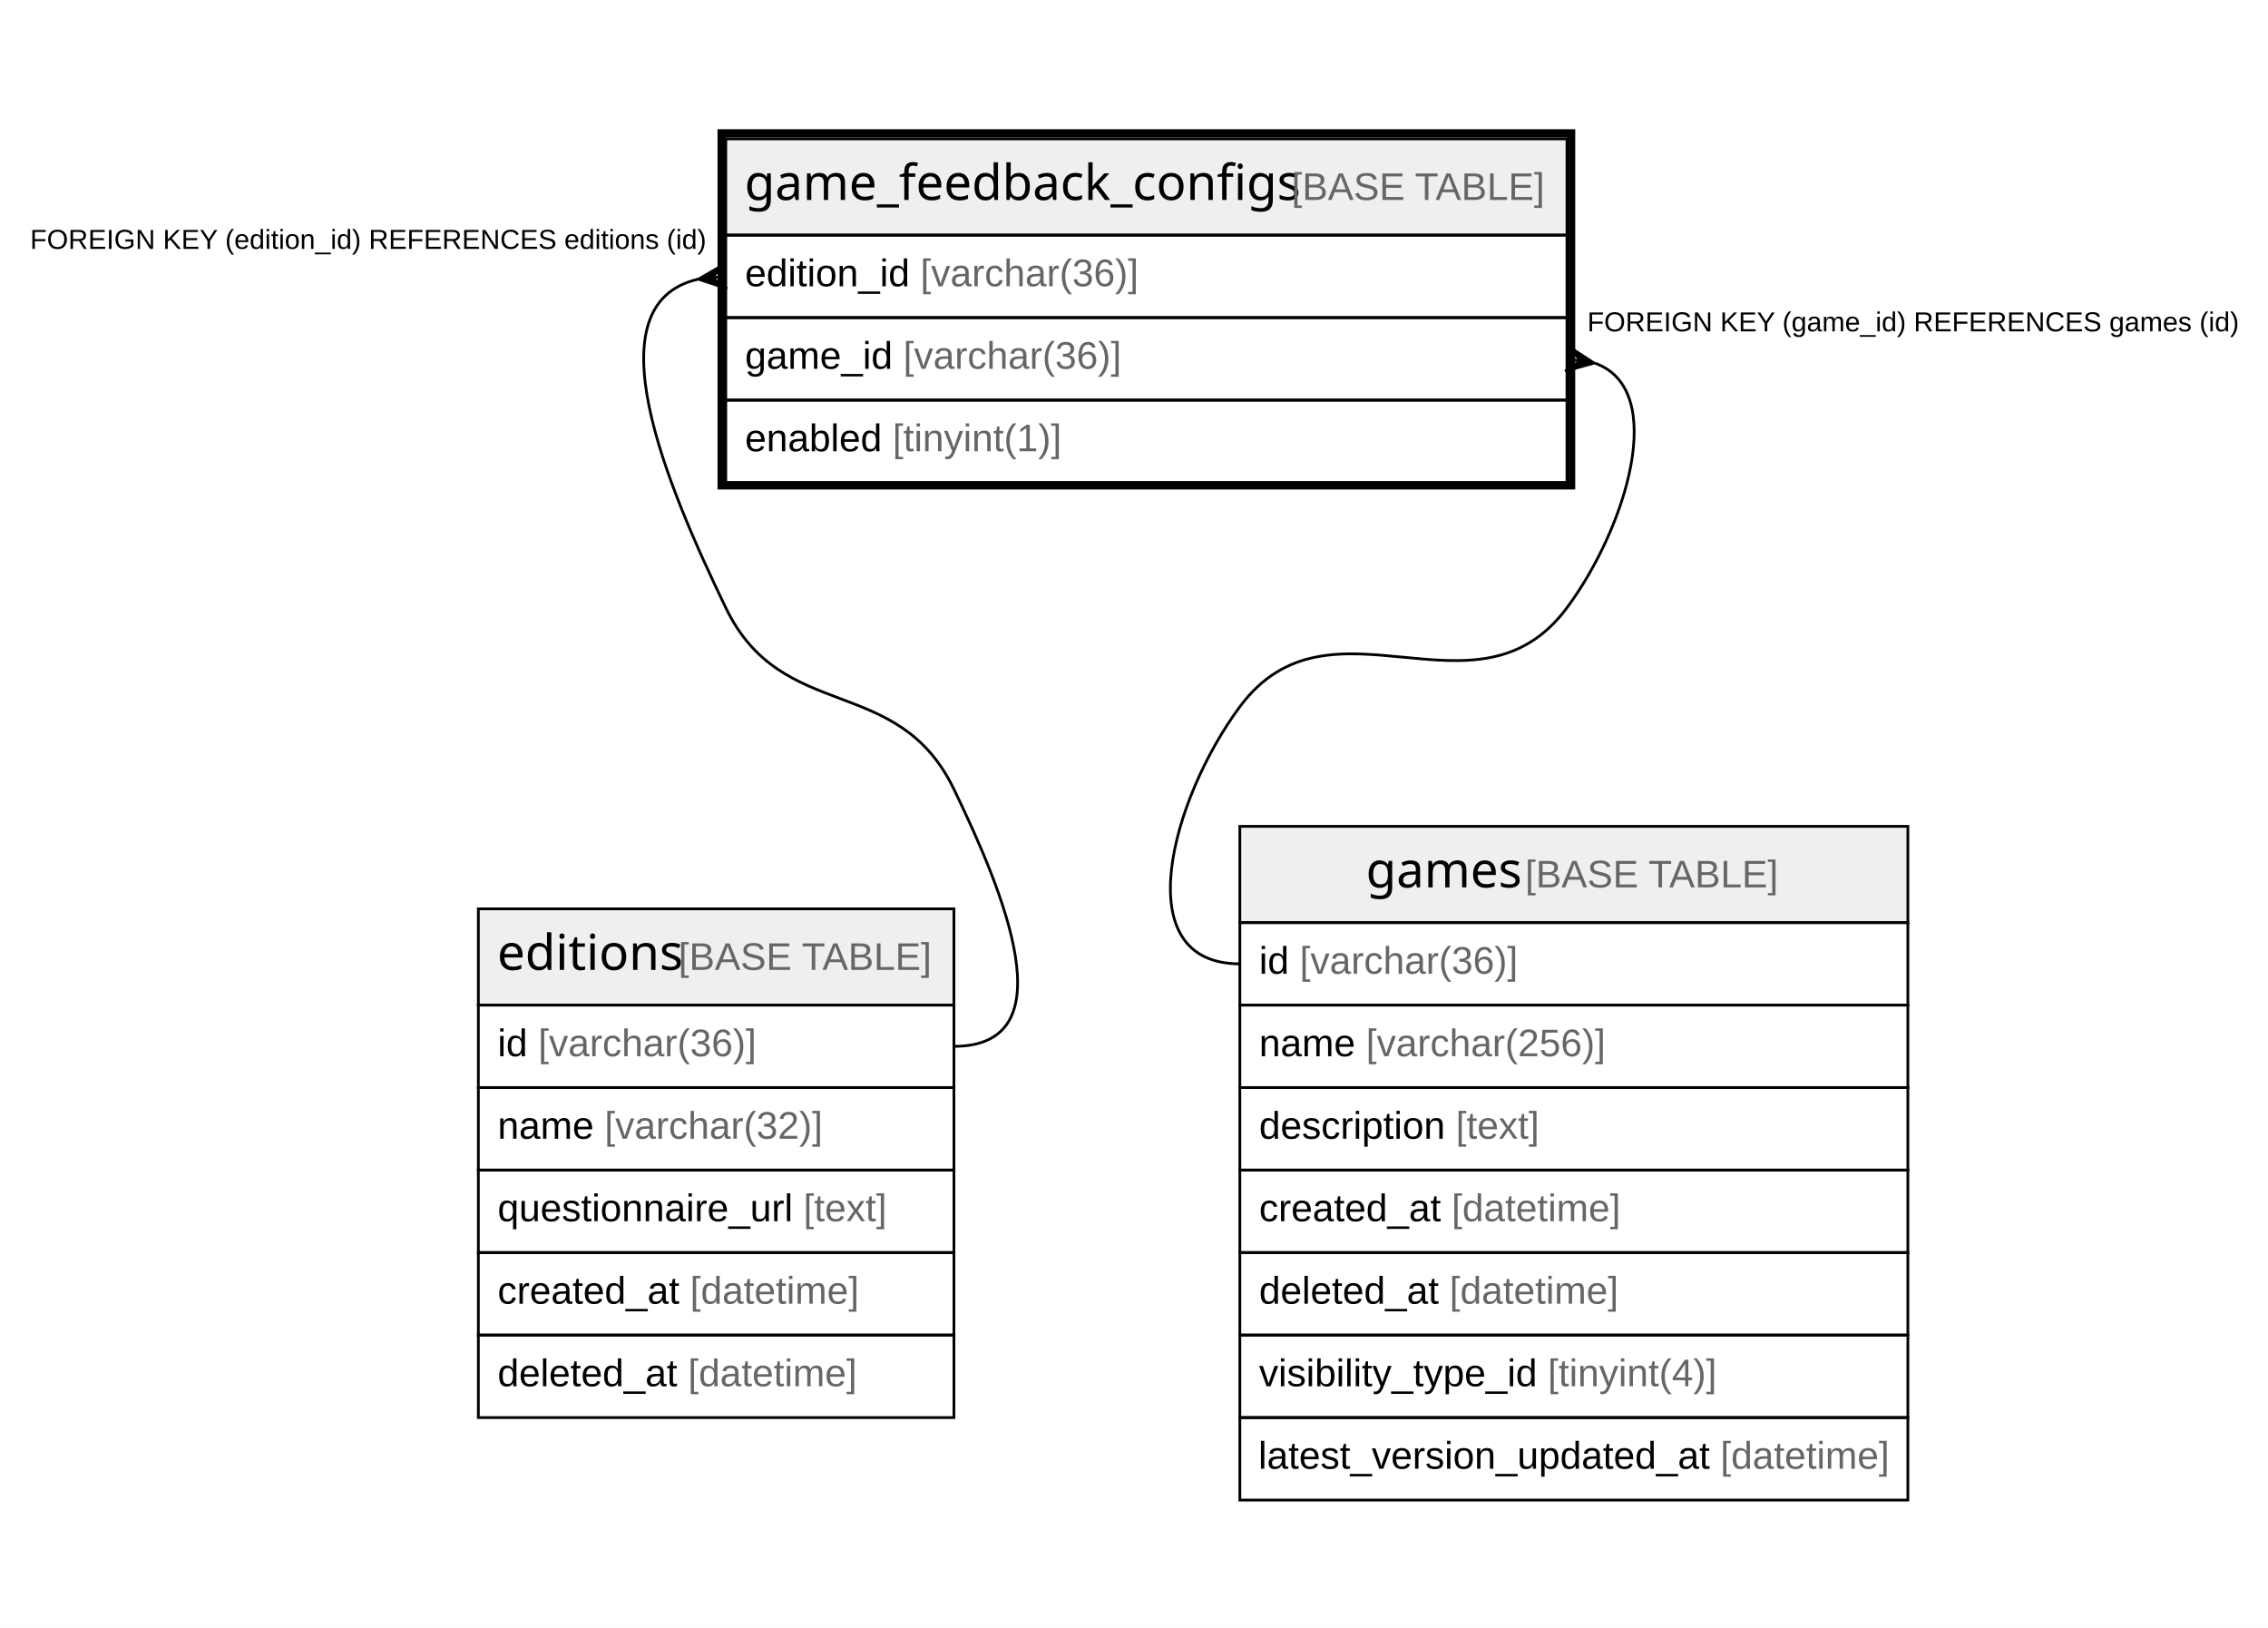
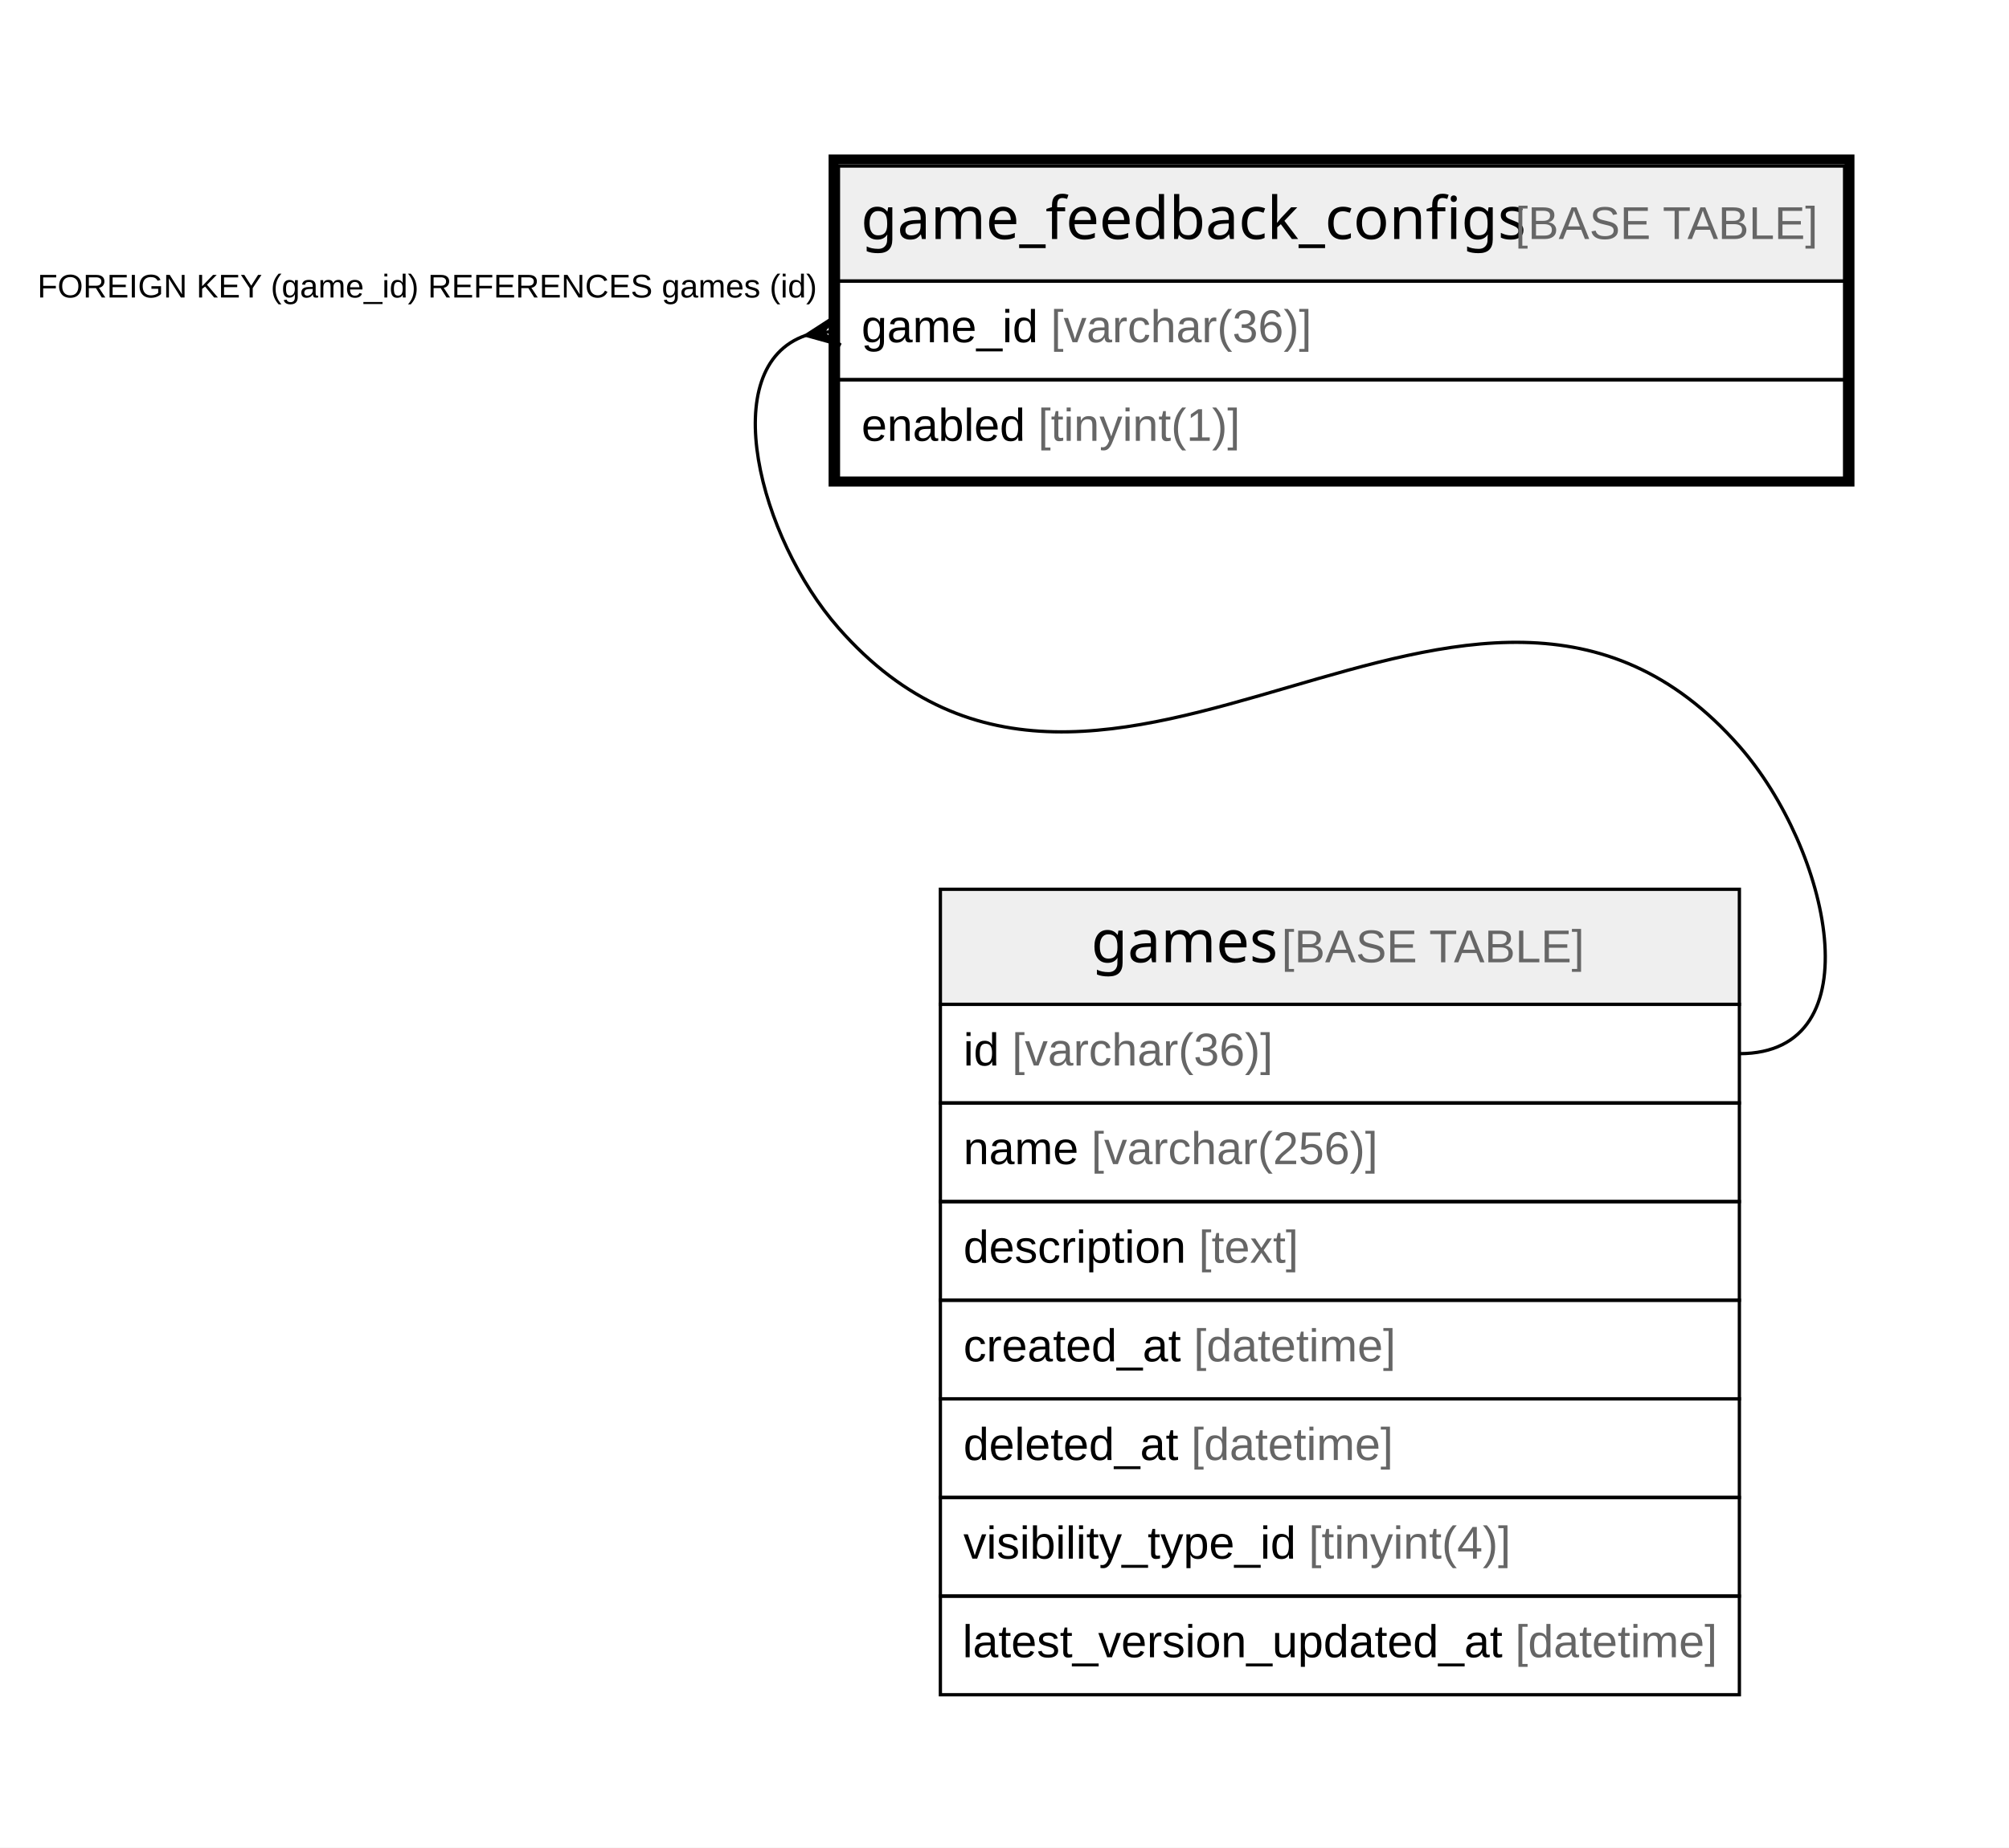
- <svg xmlns="http://www.w3.org/2000/svg" width="825pt" height="592pt" viewBox="0.00 0.00 825.00 592.00">
-   <g id="graph0" class="graph" transform="scale(1 1) rotate(0) translate(4 588)">
-     <polygon fill="#ffffff" stroke="transparent" points="-4,4 -4,-588 821,-588 821,4 -4,4" />
+ <svg xmlns="http://www.w3.org/2000/svg" width="611pt" height="562pt" viewBox="0.00 0.00 611.00 562.00">
+   <g id="graph0" class="graph" transform="scale(1 1) rotate(0) translate(4 558)">
+     <polygon fill="#ffffff" stroke="transparent" points="-4,4 -4,-558 607,-558 607,4 -4,4" />
    <g id="node1" class="node">
-       <polygon fill="#efefef" stroke="transparent" points="260,-502.5 260,-537.5 566,-537.5 566,-502.5 260,-502.5" />
-       <polygon fill="none" stroke="#000000" points="260,-502.5 260,-537.5 566,-537.5 566,-502.5 260,-502.5" />
-       <text text-anchor="start" x="266.837" y="-515.3" font-family="Arial Bold" font-size="18.00" fill="#000000">game_feedback_configs</text>
-       <text text-anchor="start" x="461.909" y="-515.3" font-family="Arial" font-size="14.00" fill="#000000"> </text>
-       <text text-anchor="start" x="465.799" y="-515.3" font-family="Arial" font-size="14.00" fill="#666666">[BASE TABLE]</text>
-       <polygon fill="none" stroke="#000000" points="260,-472.5 260,-502.5 566,-502.5 566,-472.5 260,-472.5" />
-       <text text-anchor="start" x="267" y="-483.9" font-family="Arial" font-size="14.00" fill="#000000">edition_id </text>
-       <text text-anchor="start" x="330.797" y="-483.9" font-family="Arial" font-size="14.00" fill="#666666">[varchar(36)]</text>
-       <polygon fill="none" stroke="#000000" points="260,-442.5 260,-472.5 566,-472.5 566,-442.5 260,-442.5" />
-       <text text-anchor="start" x="267" y="-453.9" font-family="Arial" font-size="14.00" fill="#000000">game_id </text>
-       <text text-anchor="start" x="324.571" y="-453.9" font-family="Arial" font-size="14.00" fill="#666666">[varchar(36)]</text>
-       <polygon fill="none" stroke="#000000" points="260,-412.5 260,-442.5 566,-442.5 566,-412.5 260,-412.5" />
-       <text text-anchor="start" x="267" y="-423.9" font-family="Arial" font-size="14.00" fill="#000000">enabled </text>
-       <text text-anchor="start" x="320.693" y="-423.9" font-family="Arial" font-size="14.00" fill="#666666">[tinyint(1)]</text>
-       <polygon fill="none" stroke="#000000" stroke-width="3" points="258.5,-411.5 258.5,-539.5 567.5,-539.5 567.5,-411.5 258.5,-411.5" />
+       <polygon fill="#efefef" stroke="transparent" points="251,-472.5 251,-507.5 557,-507.5 557,-472.5 251,-472.5" />
+       <polygon fill="none" stroke="#000000" points="251,-472.5 251,-507.5 557,-507.5 557,-472.5 251,-472.5" />
+       <text text-anchor="start" x="257.837" y="-485.3" font-family="Arial Bold" font-size="18.00" fill="#000000">game_feedback_configs</text>
+       <text text-anchor="start" x="452.909" y="-485.3" font-family="Arial" font-size="14.00" fill="#000000"> </text>
+       <text text-anchor="start" x="456.799" y="-485.3" font-family="Arial" font-size="14.00" fill="#666666">[BASE TABLE]</text>
+       <polygon fill="none" stroke="#000000" points="251,-442.5 251,-472.5 557,-472.5 557,-442.5 251,-442.5" />
+       <text text-anchor="start" x="258" y="-453.9" font-family="Arial" font-size="14.00" fill="#000000">game_id </text>
+       <text text-anchor="start" x="315.571" y="-453.9" font-family="Arial" font-size="14.00" fill="#666666">[varchar(36)]</text>
+       <polygon fill="none" stroke="#000000" points="251,-412.5 251,-442.5 557,-442.5 557,-412.5 251,-412.5" />
+       <text text-anchor="start" x="258" y="-423.9" font-family="Arial" font-size="14.00" fill="#000000">enabled </text>
+       <text text-anchor="start" x="311.693" y="-423.9" font-family="Arial" font-size="14.00" fill="#666666">[tinyint(1)]</text>
+       <polygon fill="none" stroke="#000000" stroke-width="3" points="249.5,-411.5 249.5,-509.5 558.5,-509.5 558.5,-411.5 249.5,-411.5" />
    </g>
    <g id="node2" class="node">
-       <polygon fill="#efefef" stroke="transparent" points="170,-222.5 170,-257.5 343,-257.5 343,-222.5 170,-222.5" />
-       <polygon fill="none" stroke="#000000" points="170,-222.5 170,-257.5 343,-257.5 343,-222.5 170,-222.5" />
-       <text text-anchor="start" x="176.865" y="-235.3" font-family="Arial Bold" font-size="18.00" fill="#000000">editions</text>
-       <text text-anchor="start" x="238.881" y="-235.3" font-family="Arial" font-size="14.00" fill="#000000"> </text>
-       <text text-anchor="start" x="242.771" y="-235.3" font-family="Arial" font-size="14.00" fill="#666666">[BASE TABLE]</text>
-       <polygon fill="none" stroke="#000000" points="170,-192.5 170,-222.5 343,-222.5 343,-192.5 170,-192.5" />
-       <text text-anchor="start" x="177" y="-203.9" font-family="Arial" font-size="14.00" fill="#000000">id </text>
-       <text text-anchor="start" x="191.78" y="-203.9" font-family="Arial" font-size="14.00" fill="#666666">[varchar(36)]</text>
-       <polygon fill="none" stroke="#000000" points="170,-162.5 170,-192.5 343,-192.5 343,-162.5 170,-162.5" />
-       <text text-anchor="start" x="177" y="-173.9" font-family="Arial" font-size="14.00" fill="#000000">name </text>
-       <text text-anchor="start" x="215.899" y="-173.9" font-family="Arial" font-size="14.00" fill="#666666">[varchar(32)]</text>
-       <polygon fill="none" stroke="#000000" points="170,-132.5 170,-162.5 343,-162.5 343,-132.5 170,-132.5" />
-       <text text-anchor="start" x="177" y="-143.9" font-family="Arial" font-size="14.00" fill="#000000">questionnaire_url </text>
-       <text text-anchor="start" x="288.248" y="-143.9" font-family="Arial" font-size="14.00" fill="#666666">[text]</text>
-       <polygon fill="none" stroke="#000000" points="170,-102.5 170,-132.5 343,-132.5 343,-102.5 170,-102.5" />
-       <text text-anchor="start" x="177" y="-113.9" font-family="Arial" font-size="14.00" fill="#000000">created_at </text>
-       <text text-anchor="start" x="247.028" y="-113.9" font-family="Arial" font-size="14.00" fill="#666666">[datetime]</text>
-       <polygon fill="none" stroke="#000000" points="170,-72.5 170,-102.5 343,-102.5 343,-72.5 170,-72.5" />
-       <text text-anchor="start" x="177" y="-83.9" font-family="Arial" font-size="14.00" fill="#000000">deleted_at </text>
-       <text text-anchor="start" x="246.257" y="-83.9" font-family="Arial" font-size="14.00" fill="#666666">[datetime]</text>
+       <polygon fill="#efefef" stroke="transparent" points="282,-252.5 282,-287.5 525,-287.5 525,-252.5 282,-252.5" />
+       <polygon fill="none" stroke="#000000" points="282,-252.5 282,-287.5 525,-287.5 525,-252.5 282,-252.5" />
+       <text text-anchor="start" x="327.868" y="-265.3" font-family="Arial Bold" font-size="18.00" fill="#000000">games</text>
+       <text text-anchor="start" x="381.878" y="-265.3" font-family="Arial" font-size="14.00" fill="#000000"> </text>
+       <text text-anchor="start" x="385.769" y="-265.3" font-family="Arial" font-size="14.00" fill="#666666">[BASE TABLE]</text>
+       <polygon fill="none" stroke="#000000" points="282,-222.5 282,-252.5 525,-252.5 525,-222.5 282,-222.5" />
+       <text text-anchor="start" x="289" y="-233.9" font-family="Arial" font-size="14.00" fill="#000000">id </text>
+       <text text-anchor="start" x="303.78" y="-233.9" font-family="Arial" font-size="14.00" fill="#666666">[varchar(36)]</text>
+       <polygon fill="none" stroke="#000000" points="282,-192.5 282,-222.5 525,-222.5 525,-192.5 282,-192.5" />
+       <text text-anchor="start" x="289" y="-203.9" font-family="Arial" font-size="14.00" fill="#000000">name </text>
+       <text text-anchor="start" x="327.899" y="-203.9" font-family="Arial" font-size="14.00" fill="#666666">[varchar(256)]</text>
+       <polygon fill="none" stroke="#000000" points="282,-162.5 282,-192.5 525,-192.5 525,-162.5 282,-162.5" />
+       <text text-anchor="start" x="289" y="-173.9" font-family="Arial" font-size="14.00" fill="#000000">description </text>
+       <text text-anchor="start" x="360.568" y="-173.9" font-family="Arial" font-size="14.00" fill="#666666">[text]</text>
+       <polygon fill="none" stroke="#000000" points="282,-132.5 282,-162.5 525,-162.5 525,-132.5 282,-132.5" />
+       <text text-anchor="start" x="289" y="-143.9" font-family="Arial" font-size="14.00" fill="#000000">created_at </text>
+       <text text-anchor="start" x="359.028" y="-143.9" font-family="Arial" font-size="14.00" fill="#666666">[datetime]</text>
+       <polygon fill="none" stroke="#000000" points="282,-102.5 282,-132.5 525,-132.5 525,-102.5 282,-102.5" />
+       <text text-anchor="start" x="289" y="-113.9" font-family="Arial" font-size="14.00" fill="#000000">deleted_at </text>
+       <text text-anchor="start" x="358.257" y="-113.9" font-family="Arial" font-size="14.00" fill="#666666">[datetime]</text>
+       <polygon fill="none" stroke="#000000" points="282,-72.5 282,-102.5 525,-102.5 525,-72.5 282,-72.5" />
+       <text text-anchor="start" x="289" y="-83.9" font-family="Arial" font-size="14.00" fill="#000000">visibility_type_id </text>
+       <text text-anchor="start" x="394.007" y="-83.9" font-family="Arial" font-size="14.00" fill="#666666">[tinyint(4)]</text>
+       <polygon fill="none" stroke="#000000" points="282,-42.5 282,-72.5 525,-72.5 525,-42.5 282,-42.5" />
+       <text text-anchor="start" x="288.737" y="-53.9" font-family="Arial" font-size="14.00" fill="#000000">latest_version_updated_at </text>
+       <text text-anchor="start" x="456.803" y="-53.9" font-family="Arial" font-size="14.00" fill="#666666">[datetime]</text>
    </g>
    <g id="edge1" class="edge">
-       <path fill="none" stroke="#000000" d="M249.915,-486.462C210.669,-477.457 238.365,-411.844 260,-367 280.479,-324.552 322.521,-343.448 343,-301 361.057,-263.572 384.556,-207.5 343,-207.5" />
-       <polygon fill="#000000" stroke="#000000" points="250.053,-486.476 259.539,-491.976 255.026,-486.988 260,-487.5 260,-487.5 260,-487.5 255.026,-486.988 260.461,-483.024 250.053,-486.476 250.053,-486.476" />
-       <text text-anchor="start" x="6.939" y="-497.5" font-family="Arial" font-size="10.00" fill="#000000">FOREIGN KEY (edition_id) REFERENCES editions (id)</text>
-     </g>
-     <g id="node3" class="node">
-       <polygon fill="#efefef" stroke="transparent" points="447,-252.5 447,-287.5 690,-287.5 690,-252.5 447,-252.5" />
-       <polygon fill="none" stroke="#000000" points="447,-252.5 447,-287.5 690,-287.5 690,-252.5 447,-252.5" />
-       <text text-anchor="start" x="492.868" y="-265.3" font-family="Arial Bold" font-size="18.00" fill="#000000">games</text>
-       <text text-anchor="start" x="546.879" y="-265.3" font-family="Arial" font-size="14.00" fill="#000000"> </text>
-       <text text-anchor="start" x="550.769" y="-265.3" font-family="Arial" font-size="14.00" fill="#666666">[BASE TABLE]</text>
-       <polygon fill="none" stroke="#000000" points="447,-222.5 447,-252.5 690,-252.5 690,-222.5 447,-222.5" />
-       <text text-anchor="start" x="454" y="-233.9" font-family="Arial" font-size="14.00" fill="#000000">id </text>
-       <text text-anchor="start" x="468.78" y="-233.9" font-family="Arial" font-size="14.00" fill="#666666">[varchar(36)]</text>
-       <polygon fill="none" stroke="#000000" points="447,-192.5 447,-222.5 690,-222.5 690,-192.5 447,-192.5" />
-       <text text-anchor="start" x="454" y="-203.9" font-family="Arial" font-size="14.00" fill="#000000">name </text>
-       <text text-anchor="start" x="492.899" y="-203.9" font-family="Arial" font-size="14.00" fill="#666666">[varchar(256)]</text>
-       <polygon fill="none" stroke="#000000" points="447,-162.5 447,-192.5 690,-192.5 690,-162.5 447,-162.5" />
-       <text text-anchor="start" x="454" y="-173.9" font-family="Arial" font-size="14.00" fill="#000000">description </text>
-       <text text-anchor="start" x="525.568" y="-173.9" font-family="Arial" font-size="14.00" fill="#666666">[text]</text>
-       <polygon fill="none" stroke="#000000" points="447,-132.5 447,-162.5 690,-162.5 690,-132.5 447,-132.5" />
-       <text text-anchor="start" x="454" y="-143.9" font-family="Arial" font-size="14.00" fill="#000000">created_at </text>
-       <text text-anchor="start" x="524.028" y="-143.9" font-family="Arial" font-size="14.00" fill="#666666">[datetime]</text>
-       <polygon fill="none" stroke="#000000" points="447,-102.5 447,-132.5 690,-132.5 690,-102.5 447,-102.5" />
-       <text text-anchor="start" x="454" y="-113.9" font-family="Arial" font-size="14.00" fill="#000000">deleted_at </text>
-       <text text-anchor="start" x="523.257" y="-113.9" font-family="Arial" font-size="14.00" fill="#666666">[datetime]</text>
-       <polygon fill="none" stroke="#000000" points="447,-72.5 447,-102.5 690,-102.5 690,-72.5 447,-72.5" />
-       <text text-anchor="start" x="454" y="-83.9" font-family="Arial" font-size="14.00" fill="#000000">visibility_type_id </text>
-       <text text-anchor="start" x="559.007" y="-83.9" font-family="Arial" font-size="14.00" fill="#666666">[tinyint(4)]</text>
-       <polygon fill="none" stroke="#000000" points="447,-42.5 447,-72.5 690,-72.5 690,-42.5 447,-42.5" />
-       <text text-anchor="start" x="453.737" y="-53.9" font-family="Arial" font-size="14.00" fill="#000000">latest_version_updated_at </text>
-       <text text-anchor="start" x="621.803" y="-53.9" font-family="Arial" font-size="14.00" fill="#666666">[datetime]</text>
-     </g>
-     <g id="edge2" class="edge">
-       <path fill="none" stroke="#000000" d="M576.214,-455.913C602.975,-446.379 587.631,-396.144 566,-367 533.067,-322.63 479.933,-375.37 447,-331 422.233,-297.632 405.444,-237.5 447,-237.5" />
-       <polygon fill="#000000" stroke="#000000" points="575.881,-455.965 565.309,-453.053 570.941,-456.732 566,-457.5 566,-457.5 566,-457.5 570.941,-456.732 566.691,-461.947 575.881,-455.965 575.881,-455.965" />
-       <text text-anchor="start" x="573.386" y="-467.5" font-family="Arial" font-size="10.00" fill="#000000">FOREIGN KEY (game_id) REFERENCES games (id)</text>
+       <path fill="none" stroke="#000000" d="M241.075,-455.985C213.459,-446.465 226.962,-394.402 251,-367 331.996,-274.666 444.004,-423.334 525,-331 552.404,-299.76 566.556,-237.5 525,-237.5" />
+       <polygon fill="#000000" stroke="#000000" points="241.114,-455.991 250.321,-461.949 246.057,-456.746 251,-457.5 251,-457.5 251,-457.5 246.057,-456.746 251.679,-453.051 241.114,-455.991 241.114,-455.991" />
+       <text text-anchor="start" x="7.386" y="-467.5" font-family="Arial" font-size="10.00" fill="#000000">FOREIGN KEY (game_id) REFERENCES games (id)</text>
    </g>
  </g>
</svg>
